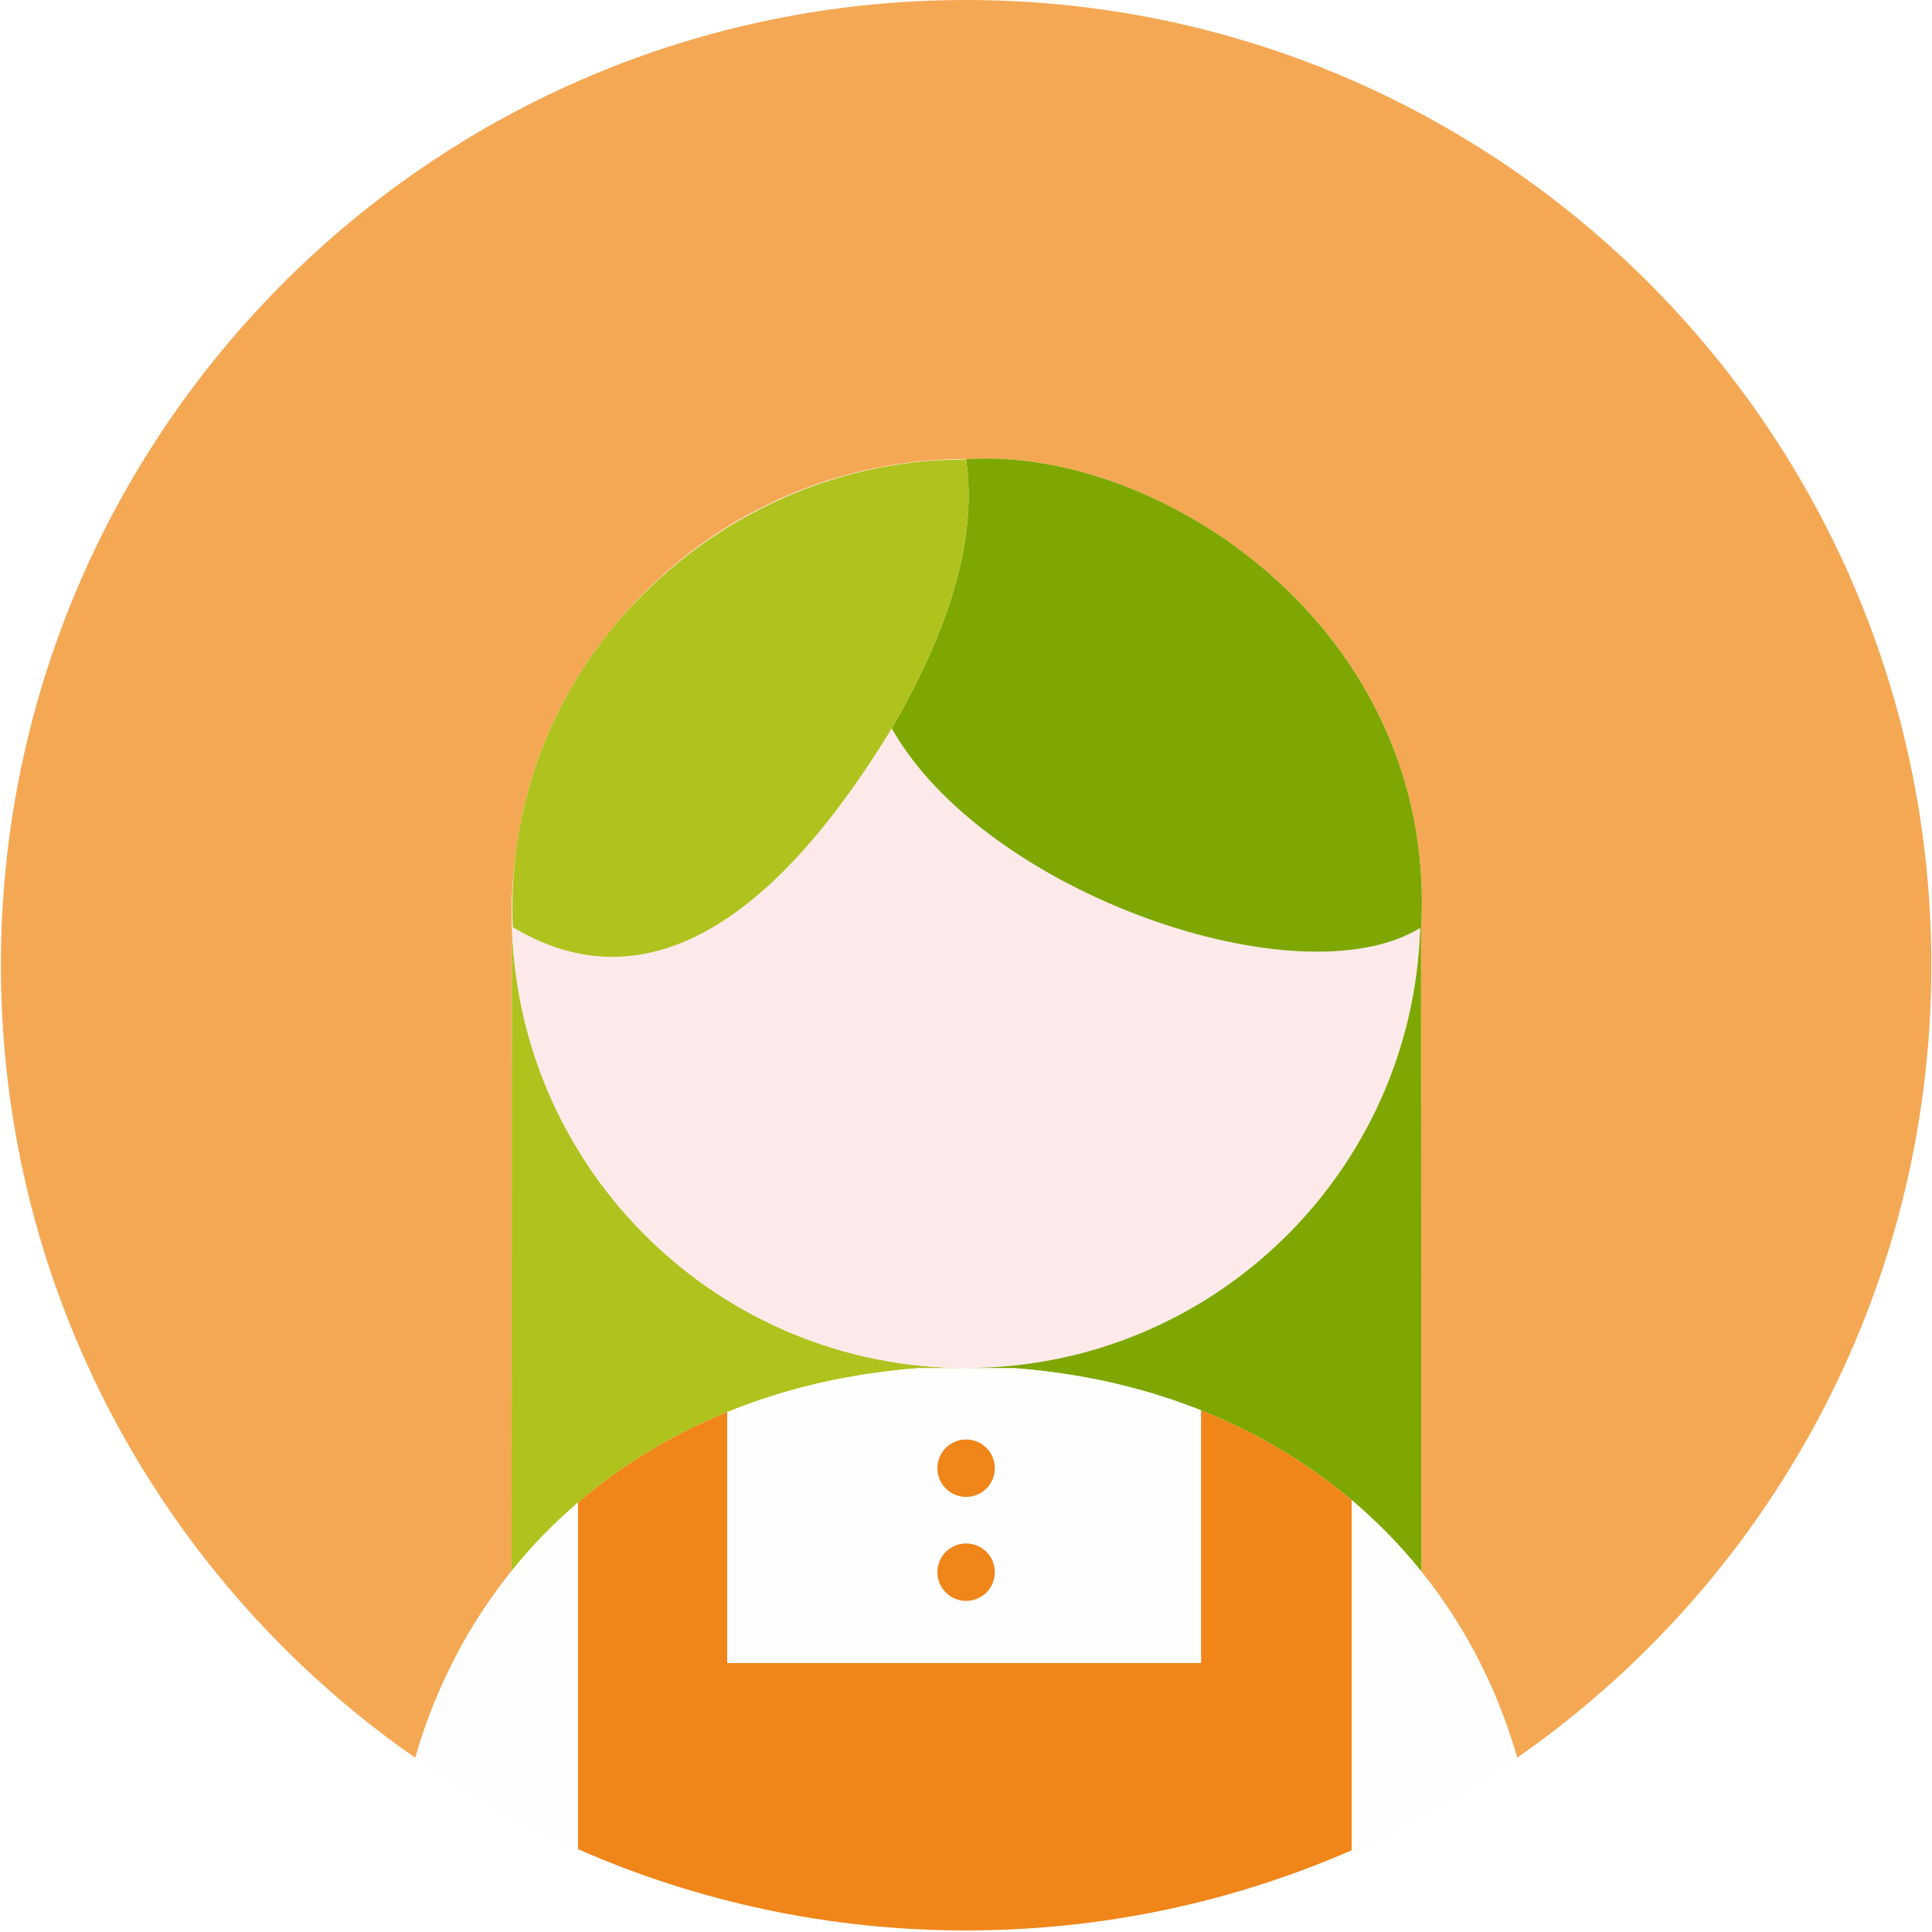
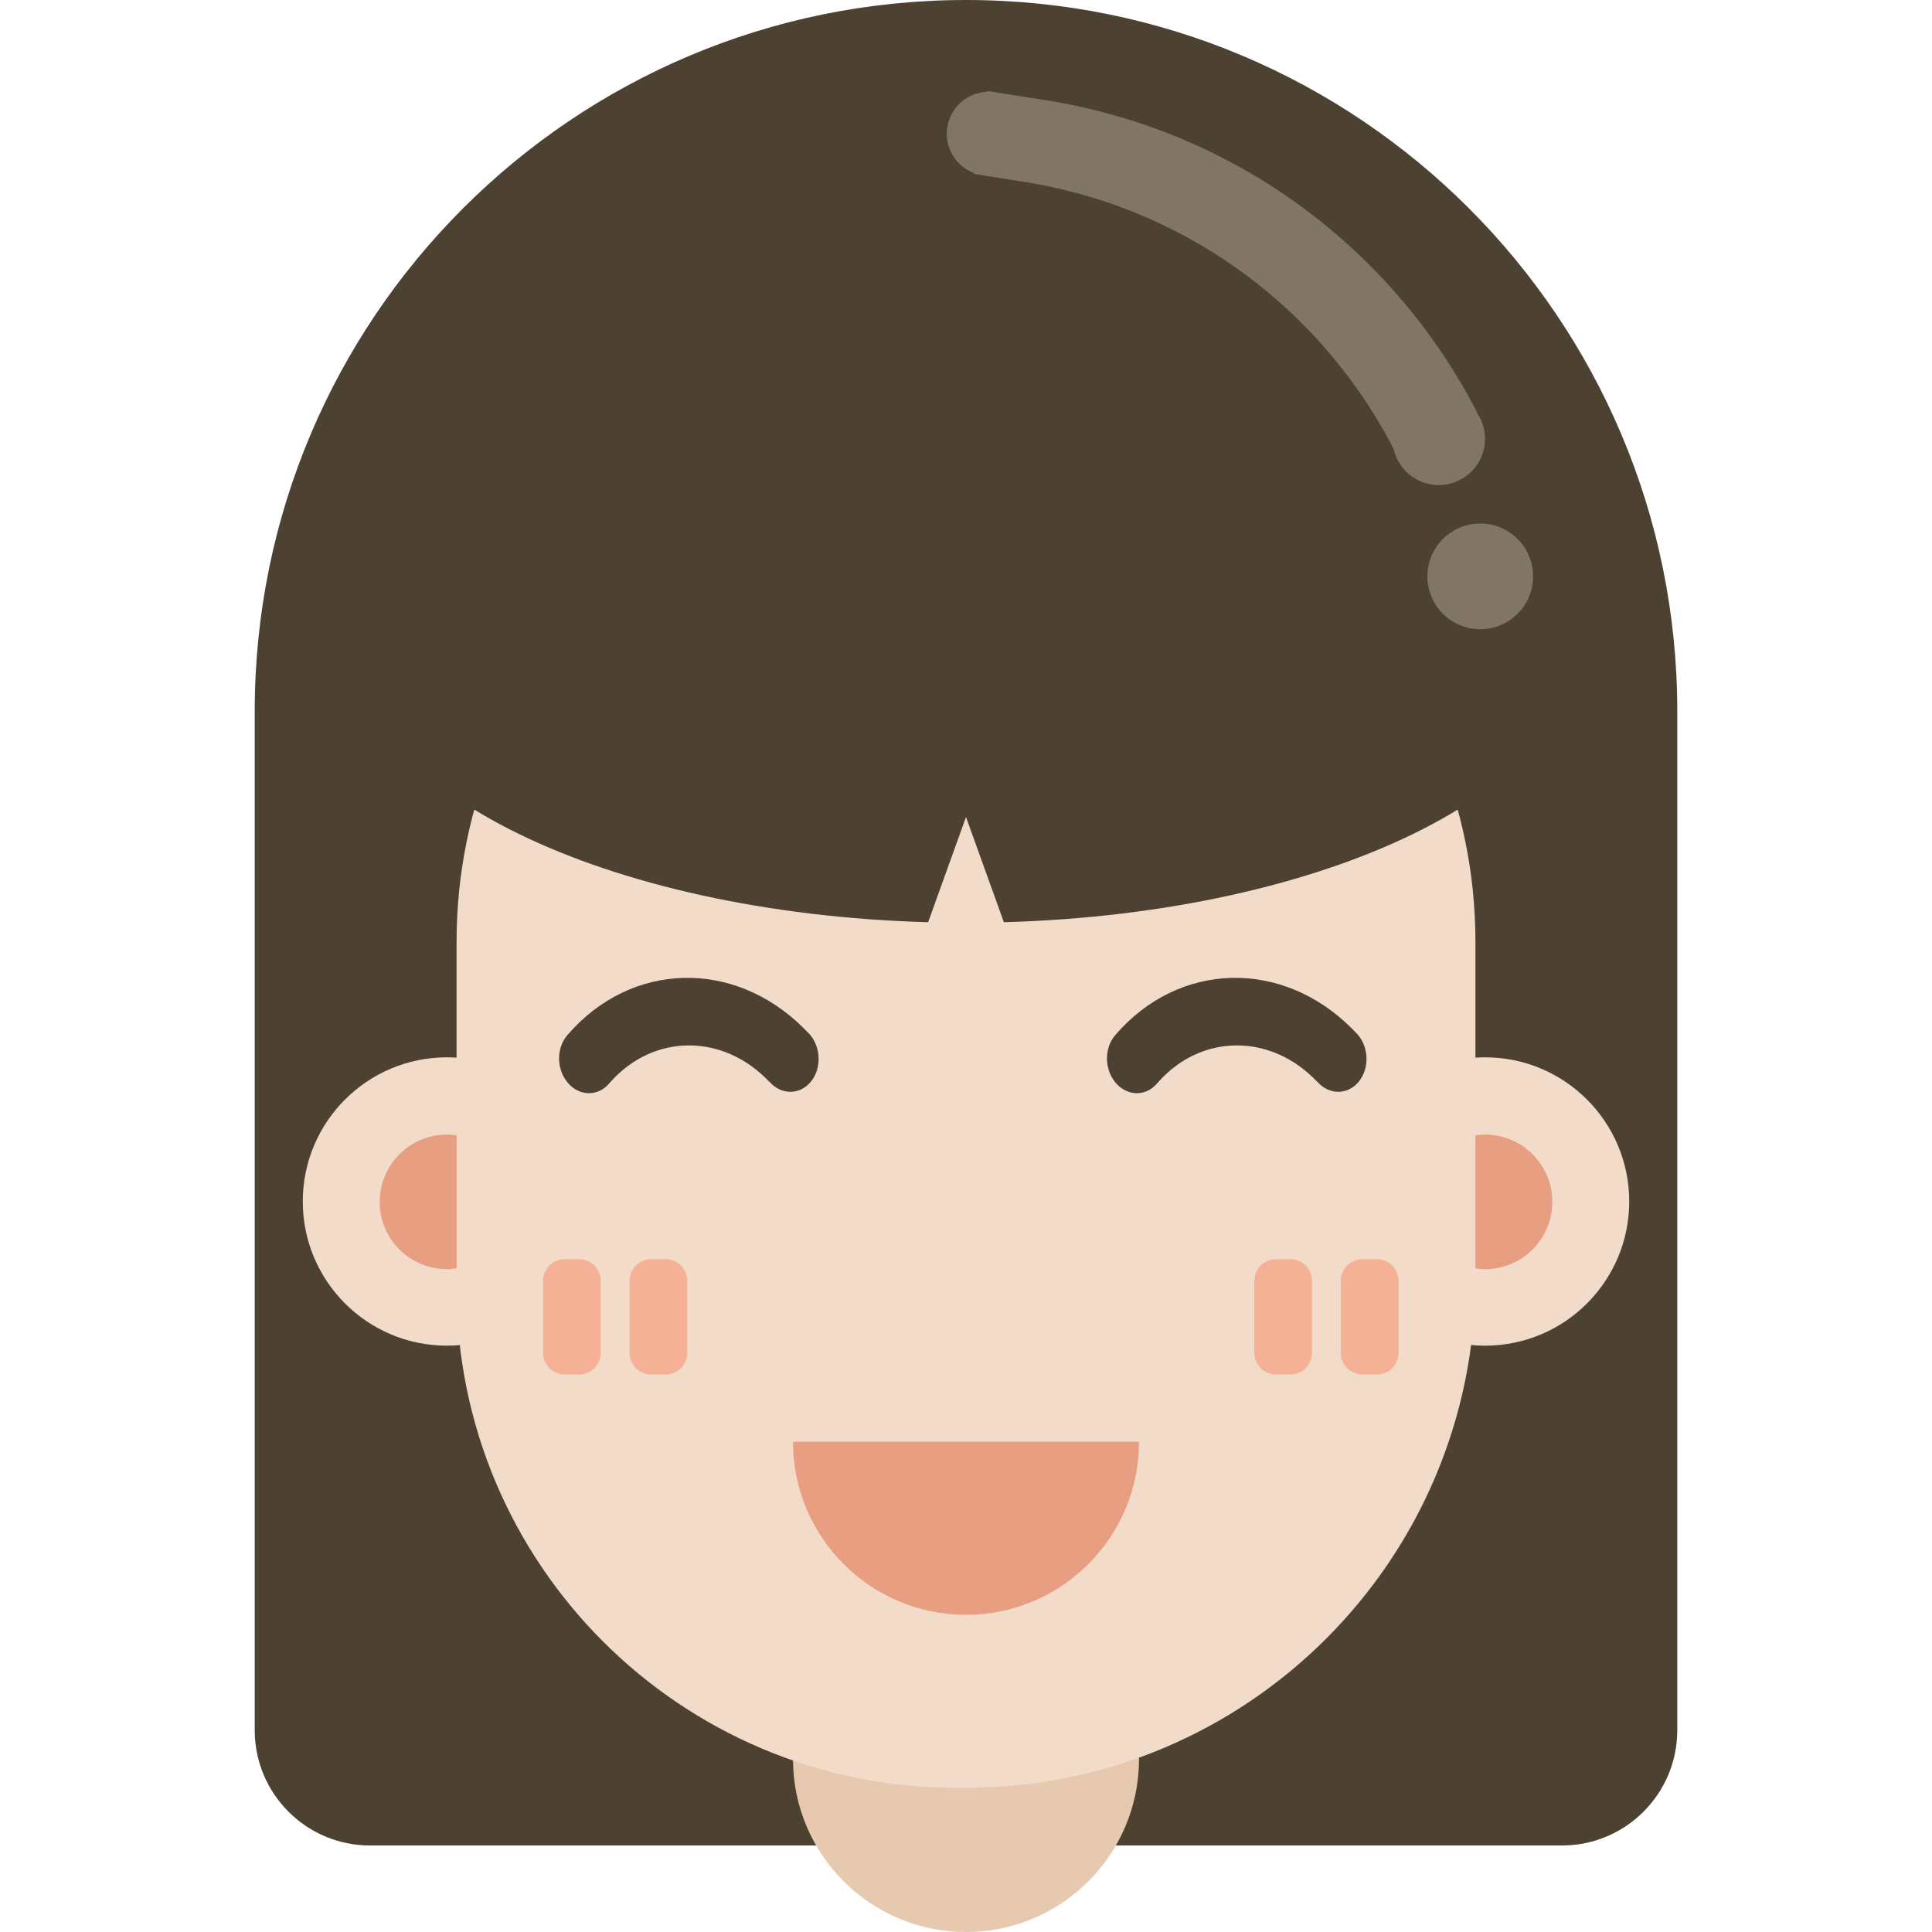
- <svg xmlns="http://www.w3.org/2000/svg" t="1686549918126" class="icon" viewBox="0 0 1024 1024" version="1.1" p-id="13685" width="200" height="200">
-   <path d="M512.058 0C229.536 0 0.47 229.065 0.47 511.588c0 173.989 86.897 327.674 219.631 420.099 0.562-1.961 1.191-3.88 1.79-5.812 0.379-1.216 0.733-2.444 1.124-3.651 1.336-4.134 2.744-8.227 4.251-12.257 0.079-0.216 0.175-0.429 0.254-0.641 1.432-3.805 2.948-7.561 4.53-11.278 0.487-1.141 0.999-2.265 1.499-3.397a275.133 275.133 0 0 1 10.025-20.463c0.508-0.937 0.995-1.882 1.511-2.81a275.753 275.753 0 0 1 13.31-21.533c0.637-0.933 1.299-1.844 1.944-2.769a291.357 291.357 0 0 1 7.785-10.558c0.999-1.291 1.994-2.577 3.014-3.847l0.179-341.142h0.067c-0.075-2.436-0.183-4.859-0.183-7.315 0-10.208 0.708-20.246 1.94-30.122 0.137-1.182 0.296-2.352 0.45-3.53 0.241-1.736 0.491-3.468 0.77-5.196 6.653-43.311 25.113-82.209 51.554-114.004 44.177-53.736 111.156-88.017 186.146-88.017 102.201-6.961 249.715 89.336 241.218 248.183-0.037 0.021-0.079 0.042-0.112 0.067l0.171 341.313c1.091 1.357 2.144 2.739 3.206 4.118 0.504 0.645 0.999 1.303 1.495 1.953a279.038 279.038 0 0 1 6.616 9.113c0.287 0.416 0.587 0.824 0.874 1.241a276.831 276.831 0 0 1 13.976 22.628l0.346 0.641a272.614 272.614 0 0 1 6.499 12.594c1.774 3.651 3.476 7.348 5.1 11.091l0.416 0.945a288.401 288.401 0 0 1 9.617 25.738c0.096 0.291 0.183 0.595 0.275 0.891 0.812 2.569 1.64 5.133 2.386 7.744-0.033 0.021-0.067 0.042-0.092 0.067 132.718-92.426 219.598-246.098 219.598-420.074C1023.646 229.061 794.585 0 512.058 0z" fill="#F5A854" p-id="13686" />
-   <path d="M276.053 826.726a266.868 266.868 0 0 1 8.356-9.392l0.175-0.179a271.24 271.24 0 0 1 8.472-8.622c0.924-0.908 1.873-1.786 2.81-2.677a279.217 279.217 0 0 1 9.667-8.768c0.279-0.241 0.55-0.491 0.833-0.733v0.037c24.26-20.796 52.354-37.586 83.558-49.735 2.053-0.795 4.109-1.586 6.187-2.344 2.032-0.741 4.076-1.465 6.133-2.169 2.082-0.708 4.188-1.386 6.295-2.057 2.048-0.654 4.088-1.311 6.162-1.928 2.531-0.749 5.096-1.441 7.66-2.132 2.998-0.804 6.012-1.574 9.055-2.302 2.66-0.633 5.325-1.27 8.019-1.844 2.007-0.429 4.034-0.808 6.062-1.199a325.696 325.696 0 0 1 13.481-2.344 331.895 331.895 0 0 1 8.268-1.153c1.774-0.229 3.535-0.47 5.321-0.674a367.571 367.571 0 0 1 13.776-1.316H512.241v-0.117l-0.175 0.004c-130.57 0-236.801-103.916-240.681-233.554h-0.067l-0.179 341.142c0.933-1.157 1.894-2.29 2.844-3.431 0.687-0.841 1.366-1.69 2.069-2.515z" fill="#B0C21E" p-id="13687" />
-   <path d="M511.954 243.579l0.104-0.237c-74.994 0-141.973 34.277-186.146 88.017 45.376-54.556 114.046-88.275 186.042-87.779zM273.584 450.554c0.229-1.74 0.508-3.468 0.77-5.196-0.275 1.728-0.529 3.46-0.77 5.196zM512.058 725.074l0.175-0.004c130.382-0.092 236.459-103.8 240.502-233.229-63.978 39.243-230.681-18.26-280.103-105.802-68.915 113.392-137.244 143.718-200.847 105.365a237.975 237.975 0 0 1 1.353-37.32 242.946 242.946 0 0 0-1.94 30.122c0 2.452 0.112 4.879 0.183 7.315 3.876 129.637 110.107 233.554 240.677 233.554z" fill="#FCE9EA" p-id="13688" />
-   <path d="M512.058 243.579c6.016 41.304-8.497 89.22-39.414 142.444l-0.012 0.021c49.423 87.542 216.126 145.046 280.103 105.802-4.043 129.429-110.115 233.133-240.502 233.229v0.117h25.788c4.625 0.346 9.205 0.799 13.756 1.316 1.799 0.204 3.572 0.45 5.358 0.679 2.748 0.354 5.479 0.729 8.198 1.141 2.048 0.312 4.084 0.645 6.116 0.991 2.448 0.425 4.879 0.874 7.302 1.345 2.065 0.4 4.134 0.787 6.183 1.228 2.577 0.55 5.117 1.157 7.665 1.765 3.293 0.783 6.553 1.615 9.796 2.494 2.39 0.649 4.788 1.291 7.157 1.99 2.144 0.633 4.255 1.32 6.374 1.994 2.023 0.645 4.043 1.299 6.041 1.978 2.123 0.729 4.23 1.474 6.328 2.236 1.99 0.729 3.955 1.482 5.92 2.248 30.642 11.911 58.286 28.323 82.25 48.598v-0.104c0.828 0.699 1.628 1.441 2.448 2.152a296.84 296.84 0 0 1 9.892 8.993c0.737 0.704 1.478 1.395 2.207 2.102a273.979 273.979 0 0 1 17.448 18.685c0.4 0.462 0.783 0.945 1.174 1.416 1.245 1.482 2.494 2.964 3.705 4.471l-0.171-341.313 0.112-0.067c8.497-158.847-139.021-255.144-241.218-248.183l-0.104 0.237 0.1-0.004z" fill="#7EA701" p-id="13689" />
-   <path d="M716.46 795.193c-23.964-20.275-51.608-36.687-82.25-48.598 0.787 0.304 1.57 0.616 2.352 0.928v133.917h-251.131V748.43c1.486-0.608 2.989-1.187 4.488-1.774-31.204 12.149-59.298 28.939-83.558 49.735v183.702c62.953 27.678 132.522 43.082 205.697 43.082 81.401 0 158.339-19.047 226.663-52.874a509.007 509.007 0 0 1-22.265 10.288v-185.396zM791.45 896.282l0.416 0.945-0.416-0.945zM785.555 883.555zM738.93 970.198l0 0zM801.479 922.961c0.096 0.291 0.183 0.595 0.275 0.891-0.092-0.296-0.179-0.595-0.275-0.891zM258.392 849.84c0.637-0.933 1.299-1.844 1.944-2.769-0.649 0.92-1.307 1.836-1.944 2.769zM227.263 909.963c0.079-0.216 0.175-0.429 0.254-0.641-0.079 0.216-0.175 0.425-0.254 0.641zM221.892 925.871c0.379-1.216 0.733-2.444 1.124-3.651-0.391 1.212-0.745 2.436-1.124 3.651zM243.57 874.179c0.508-0.937 0.995-1.882 1.511-2.81-0.516 0.928-1.008 1.878-1.511 2.81zM234.744 941.533zM232.051 898.043c0.487-1.141 0.999-2.265 1.499-3.397-0.5 1.132-1.012 2.252-1.499 3.397zM237.409 886.236zM779.501 871.956l0.346 0.641c-0.117-0.208-0.225-0.429-0.346-0.641zM282.019 968.62zM756.54 837.026c0.504 0.645 0.999 1.303 1.495 1.953-0.495-0.654-0.991-1.307-1.495-1.953zM764.651 848.092c0.287 0.416 0.587 0.824 0.874 1.241-0.287-0.416-0.587-0.828-0.874-1.241zM299.417 976.996zM265.782 839.574zM249.645 950.792zM265.79 960.068zM452.927 729.312zM439.433 731.881c2.003-0.429 4.034-0.804 6.062-1.199-2.028 0.387-4.055 0.77-6.062 1.199zM467.24 727.181c1.774-0.229 3.539-0.47 5.321-0.674-1.786 0.204-3.551 0.445-5.321 0.674zM396.106 744.309zM284.583 817.154l-0.175 0.179 0.175-0.179zM293.056 808.532c0.924-0.908 1.873-1.786 2.81-2.677-0.937 0.891-1.886 1.769-2.81 2.677zM276.053 826.726c-0.704 0.824-1.382 1.674-2.077 2.51 0.695-0.837 1.374-1.686 2.077-2.51zM422.36 736.028zM305.533 797.087zM408.533 740.083c2.048-0.654 4.088-1.311 6.162-1.928-2.069 0.616-4.109 1.274-6.162 1.928zM621.966 742.11zM728.8 806.23c0.737 0.704 1.478 1.395 2.207 2.102-0.729-0.708-1.474-1.399-2.207-2.102zM551.776 726.506c1.799 0.204 3.572 0.45 5.358 0.679-1.782-0.229-3.56-0.475-5.358-0.679zM609.546 738.139c2.144 0.633 4.255 1.32 6.374 1.994-2.115-0.674-4.23-1.361-6.374-1.994zM749.634 828.433c-0.396-0.47-0.779-0.953-1.174-1.416 0.396 0.466 0.779 0.945 1.174 1.416zM721.864 799.831zM578.75 730.665c2.065 0.404 4.134 0.787 6.183 1.228-2.048-0.441-4.118-0.833-6.183-1.228zM592.598 733.655zM565.332 728.326z" fill="#F08519" p-id="13690" />
-   <path d="M621.966 742.11c-1.998-0.679-4.018-1.328-6.041-1.978-2.119-0.674-4.234-1.361-6.374-1.994-2.365-0.699-4.767-1.336-7.157-1.99a330.263 330.263 0 0 0-9.796-2.494 320.837 320.837 0 0 0-7.665-1.765c-2.048-0.437-4.118-0.824-6.183-1.228a342.516 342.516 0 0 0-13.418-2.336c-2.714-0.416-5.45-0.787-8.198-1.141-1.786-0.229-3.56-0.475-5.358-0.679a358.711 358.711 0 0 0-13.756-1.316h-51.688a369.253 369.253 0 0 0-13.776 1.316c-1.782 0.204-3.547 0.445-5.321 0.674a352.666 352.666 0 0 0-14.313 2.127 355.131 355.131 0 0 0-7.436 1.37c-2.023 0.396-4.055 0.774-6.062 1.199a374.79 374.79 0 0 0-17.074 4.147c-2.565 0.691-5.129 1.382-7.66 2.132-2.073 0.612-4.113 1.274-6.162 1.928-2.107 0.67-4.213 1.349-6.295 2.057-2.057 0.704-4.101 1.428-6.133 2.169-2.077 0.762-4.134 1.549-6.187 2.344-1.499 0.587-3.002 1.166-4.488 1.774v133.01h251.131v-133.917l-2.352-0.928a304.534 304.534 0 0 0-5.92-2.248 343.057 343.057 0 0 0-6.32-2.232z m-109.907 106.402a15.225 15.225 0 1 1 0-30.455 15.225 15.225 0 0 1 0 30.455z m0-55.11a15.225 15.225 0 1 1 0-30.455 15.225 15.225 0 0 1 0 30.455zM306.362 796.392v-0.037l-0.833 0.733a281.457 281.457 0 0 0-9.667 8.768c-0.937 0.891-1.886 1.769-2.81 2.677a280.428 280.428 0 0 0-8.472 8.622l-0.175 0.179a266.868 266.868 0 0 0-8.356 9.392c-0.704 0.824-1.382 1.674-2.077 2.51-0.949 1.141-1.907 2.273-2.844 3.431-1.02 1.27-2.015 2.556-3.014 3.847a284.279 284.279 0 0 0-7.785 10.558c-0.645 0.924-1.307 1.836-1.944 2.769a275.753 275.753 0 0 0-13.31 21.533c-0.516 0.928-1.008 1.873-1.511 2.81a290.861 290.861 0 0 0-6.162 12.053c-1.332 2.773-2.615 5.579-3.864 8.41-0.5 1.132-1.012 2.257-1.499 3.397-1.582 3.718-3.102 7.473-4.53 11.278-0.083 0.216-0.175 0.429-0.254 0.641a295.171 295.171 0 0 0-4.251 12.257c-0.391 1.207-0.745 2.436-1.124 3.651-0.6 1.936-1.228 3.855-1.79 5.812l1.316 0.912c4.392 3.043 8.835 6.024 13.327 8.934 0.466 0.3 0.92 0.612 1.386 0.912 4.451 2.864 8.968 5.625 13.51 8.347a526.501 526.501 0 0 0 16.145 9.276 538.071 538.071 0 0 0 22.524 11.682c3.676 1.79 7.377 3.539 11.104 5.246 2.302 1.053 4.621 2.077 6.944 3.098V796.392zM804.14 931.595c-0.749-2.61-1.574-5.175-2.386-7.744-0.092-0.296-0.179-0.6-0.275-0.891a287.602 287.602 0 0 0-9.617-25.738l-0.416-0.945a284.8 284.8 0 0 0-5.1-11.091l-0.795-1.636a278.118 278.118 0 0 0-5.704-10.958l-0.346-0.641a276.831 276.831 0 0 0-13.976-22.628c-0.287-0.416-0.587-0.824-0.874-1.241a274.604 274.604 0 0 0-6.616-9.113c-0.495-0.649-0.991-1.303-1.495-1.953-1.062-1.378-2.115-2.76-3.206-4.118-1.212-1.507-2.461-2.989-3.705-4.471-0.396-0.47-0.779-0.953-1.174-1.416a273.072 273.072 0 0 0-17.448-18.685c-0.729-0.708-1.474-1.399-2.207-2.102a288.026 288.026 0 0 0-9.892-8.993c-0.82-0.712-1.62-1.453-2.448-2.152v185.496a509.007 509.007 0 0 0 22.474-10.387 512.695 512.695 0 0 0 65.118-38.536l0.087-0.058z" fill="#FEFEFE" p-id="13691" />
-   <path d="M512.058 778.177m-15.225 0a15.225 15.225 0 1 0 30.45 0 15.225 15.225 0 1 0-30.45 0Z" fill="#F08519" p-id="13692" />
-   <path d="M512.058 833.291m-15.225 0a15.225 15.225 0 1 0 30.45 0 15.225 15.225 0 1 0-30.45 0Z" fill="#F08519" p-id="13693" />
-   <path d="M271.785 491.404c63.603 38.348 131.931 8.027 200.847-105.365l0.012-0.021c30.917-53.224 45.434-101.135 39.414-142.444h-0.104c-71.996-0.495-140.666 33.219-186.042 87.775-26.445 31.795-44.901 70.693-51.554 114.004-0.262 1.728-0.541 3.451-0.77 5.196-0.154 1.174-0.312 2.348-0.45 3.53a237.559 237.559 0 0 0-1.353 37.324z" fill="#B0C21E" p-id="13694" />
+ <svg xmlns="http://www.w3.org/2000/svg" t="1686550408828" class="icon" viewBox="0 0 1024 1024" version="1.1" p-id="16661" width="32" height="32">
+   <path d="M512 0c208.213 0 376.995 168.782 376.995 376.995v540.02c0 33.761-27.373 61.134-61.134 61.134H196.139c-33.761 0-61.134-27.373-61.134-61.134V376.995C135.005 168.782 303.787 0 512 0z" fill="#4D4132" p-id="16662" />
+   <path d="M420.299 815.124h183.403v117.174c0 50.645-41.057 91.701-91.701 91.701s-91.701-41.057-91.701-91.701v-117.174z" fill="#E6C9AE" p-id="16663" />
+   <path d="M160.478 636.816c0 42.203 34.215 76.418 76.418 76.418 42.203 0 76.418-34.215 76.418-76.418 0-42.203-34.215-76.418-76.418-76.418-42.203 0-76.418 34.215-76.418 76.418z" fill="#F2DCC9" p-id="16664" />
+   <path d="M201.234 636.821a35.662 35.662 0 1 0 71.323 0.01 35.662 35.662 0 0 0-71.323-0.01z" fill="#E89E80" p-id="16665" />
+   <path d="M710.687 636.816c0 42.203 34.215 76.418 76.418 76.418 42.203 0 76.418-34.215 76.418-76.418 0-42.203-34.215-76.418-76.418-76.418-42.203 0-76.418 34.215-76.418 76.418z" fill="#F2DCC9" p-id="16666" />
+   <path d="M751.443 636.821a35.662 35.662 0 1 0 71.323 0.01 35.662 35.662 0 0 0-71.323-0.01z" fill="#E89E80" p-id="16667" />
+   <path d="M506.905 234.348h10.189c146.31 0 264.915 118.606 264.915 264.915v178.308c0 149.122-120.888 270.01-270.01 270.01h-5.095c-146.31 0-264.915-118.606-264.915-264.915V499.264c0-146.31 118.606-264.915 264.915-264.915z" fill="#F2DCC9" p-id="16668" />
+   <path d="M512 188.498c180.071 0 326.05 67.289 326.05 150.289 0 79.892-135.25 145.23-305.977 150.008L512 433.035l-20.072 55.76C321.21 484.016 185.95 418.684 185.95 338.786 185.95 255.786 331.929 188.498 512 188.498z" fill="#4D4132" p-id="16669" />
+   <path d="M420.299 764.179c0 50.645 41.057 91.701 91.701 91.701s91.701-41.057 91.701-91.701H420.299z" fill="#E89E80" p-id="16670" />
+   <path d="M306.945 667.383a11.463 11.463 0 0 1 11.463 11.463v38.209a11.463 11.463 0 0 1-11.463 11.463h-7.642a11.463 11.463 0 0 1-11.463-11.463v-38.209a11.463 11.463 0 0 1 11.463-11.463h7.642z m45.851 0a11.463 11.463 0 0 1 11.463 11.463v38.209a11.463 11.463 0 0 1-11.463 11.463h-7.642a11.463 11.463 0 0 1-11.463-11.463v-38.209a11.463 11.463 0 0 1 11.463-11.463h7.642zM683.94 667.383a11.463 11.463 0 0 1 11.463 11.463v38.209a11.463 11.463 0 0 1-11.463 11.463h-7.642a11.463 11.463 0 0 1-11.463-11.463v-38.209a11.463 11.463 0 0 1 11.463-11.463h7.642z m45.851 0a11.463 11.463 0 0 1 11.463 11.463v38.209a11.463 11.463 0 0 1-11.463 11.463h-7.642a11.463 11.463 0 0 1-11.463-11.463v-38.209a11.463 11.463 0 0 1 11.463-11.463h7.642z" fill="#F5B196" p-id="16671" />
+   <path d="M426.952 545.98l0.657 0.672c0.56 0.499 1.095 1.044 1.605 1.635 6.103 7.097 6.246 18.432 0.316 25.325-5.772 6.709-15.172 6.735-21.295 0.178l-0.494-0.545-0.051 0.066c-24.24-25.605-61.083-25.697-84.136 0.173l-0.759 0.866c-5.93 6.888-15.681 6.725-21.789-0.372-5.94-6.908-6.231-17.836-0.769-24.77l0.459-0.555c33.817-39.309 88.38-40.359 125.152-3.795l1.106 1.121zM717.34 545.98l0.657 0.672c0.56 0.499 1.095 1.044 1.605 1.635 6.103 7.097 6.246 18.432 0.316 25.325-5.772 6.709-15.172 6.735-21.295 0.178l-0.494-0.545-0.051 0.066c-24.24-25.605-61.083-25.697-84.136 0.173l-0.759 0.866c-5.93 6.888-15.681 6.725-21.789-0.372-5.94-6.908-6.231-17.836-0.769-24.77l0.459-0.555c33.817-39.309 88.38-40.359 125.152-3.795l1.106 1.121z" fill="#4D4132" p-id="16672" />
+   <path d="M554.025 53.085c102.196 16.165 184.911 80.152 228.872 165.496l-0.138 0.097c3.454 4.993 5.064 11.274 4.04 17.744a24.52 24.52 0 0 1-28.061 20.358 24.52 24.52 0 0 1-20.128-18.962c-37.103-71.731-106.17-125.789-191.605-140.726l-4.361-0.723-26.43-4.178 0.071-0.443a22.263 22.263 0 0 1 6.837-43.1l0.071-0.438 30.832 4.875z" fill="#807567" p-id="16673" />
+   <path d="M784.557 305.483m-28.02 0a28.02 28.02 0 1 0 56.04 0 28.02 28.02 0 1 0-56.04 0Z" fill="#807567" p-id="16674" />
</svg>
